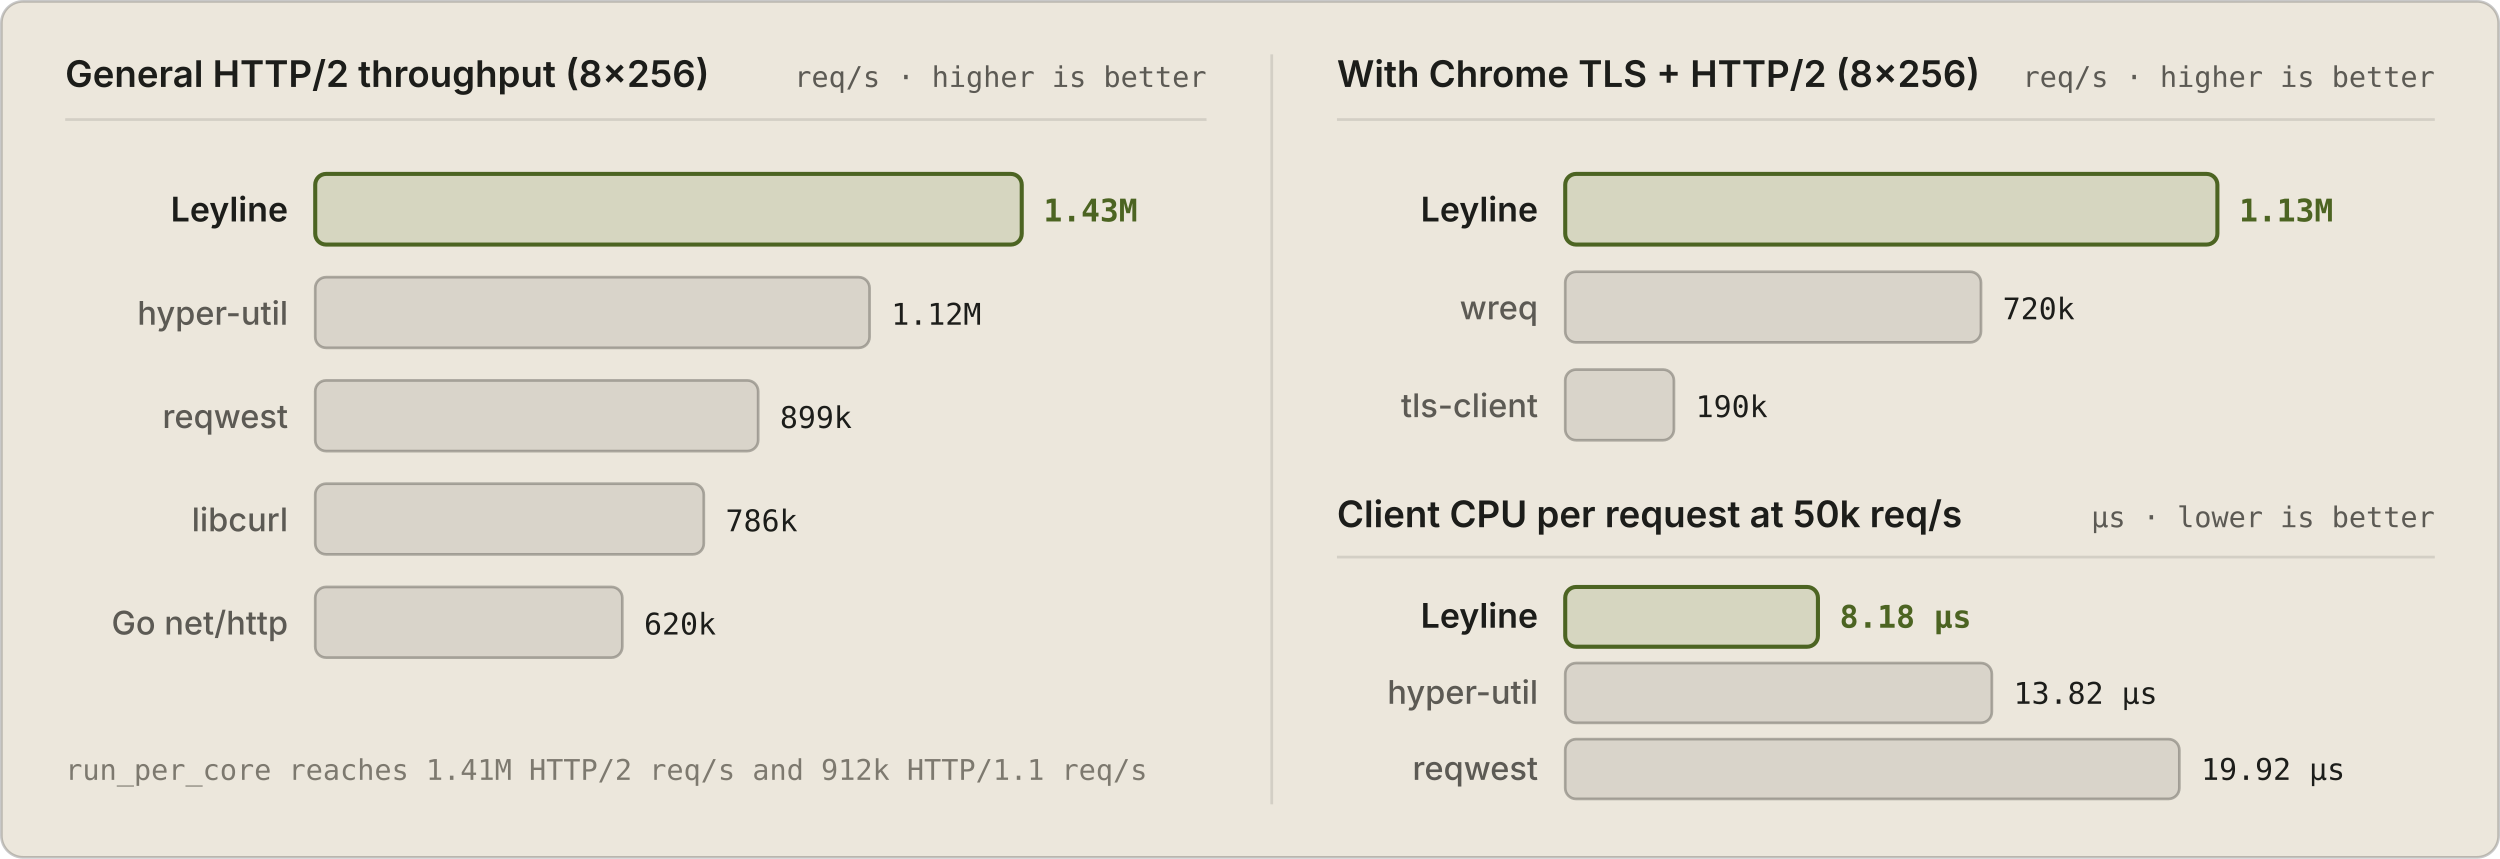
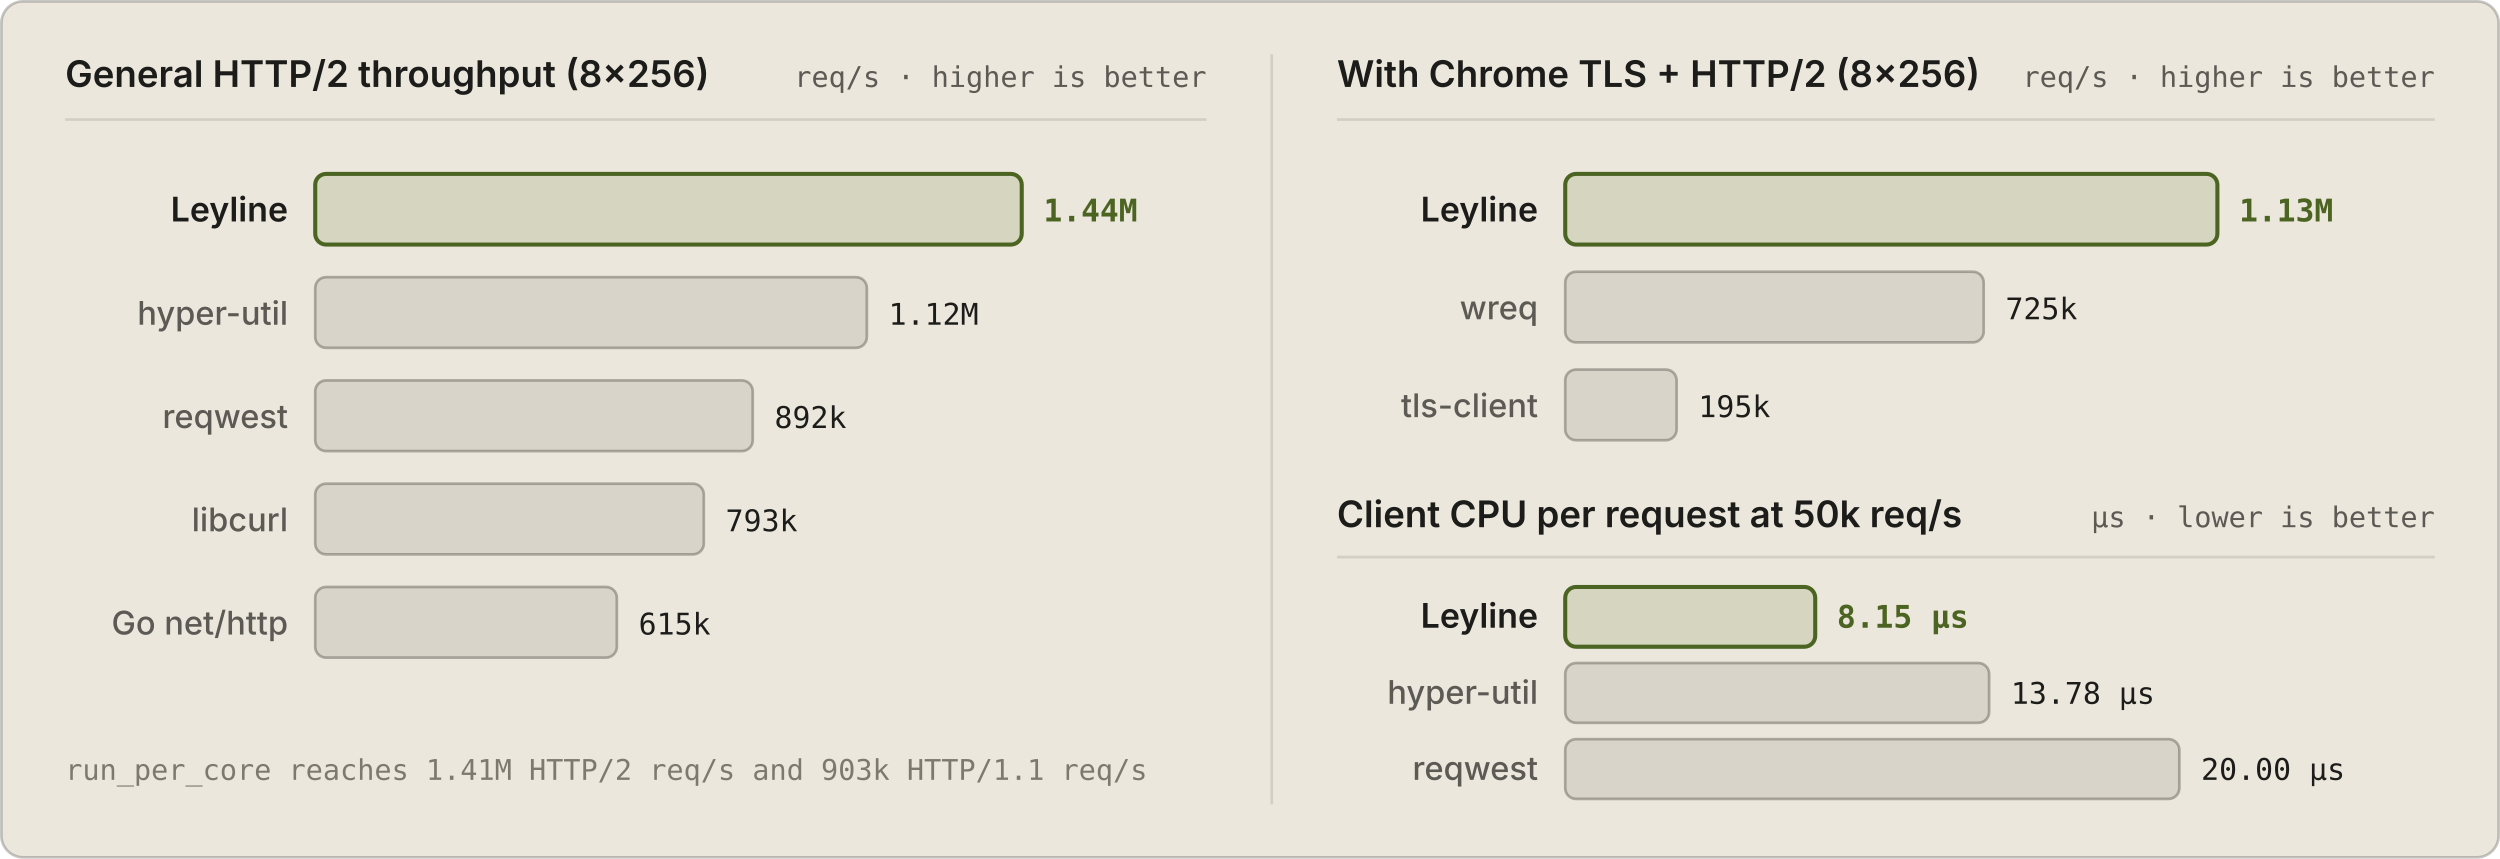
<svg xmlns="http://www.w3.org/2000/svg" role="img" aria-labelledby="bench-light-title bench-light-desc" viewBox="0 0 920 316" width="920" height="316">
  <rect x="0.5" y="0.5" width="919" height="315" rx="8" fill="#ece7dc" stroke="#1c1d1a" stroke-opacity="0.24" />
  <text x="24" y="32" fill="#1c1d1a" font-family="'IBM Plex Sans', -apple-system, BlinkMacSystemFont, 'Segoe UI', sans-serif" font-size="13.5" font-weight="600">General HTTP/2 throughput (8×256)</text>
  <text x="444" y="32" fill="#5c5a54" font-family="'IBM Plex Mono', ui-monospace, 'SFMono-Regular', Menlo, monospace" font-size="10.5" text-anchor="end">req/s · higher is better</text>
  <line x1="24" y1="44" x2="444" y2="44" stroke="#1c1d1a" stroke-opacity="0.12" stroke-width="1" />
  <text x="106" y="81.5" fill="#1c1d1a" font-family="'IBM Plex Sans', -apple-system, BlinkMacSystemFont, 'Segoe UI', sans-serif" font-size="12.5" font-weight="600" text-anchor="end">Leyline</text>
  <rect x="116" y="64" width="260" height="26" rx="4" fill="#5f7a2e" fill-opacity="0.16" stroke="#4c6422" stroke-width="1.5" />
-   <text x="384" y="81.5" fill="#4c6422" font-family="'IBM Plex Mono', ui-monospace, 'SFMono-Regular', Menlo, monospace" font-size="11.5" font-weight="600">1.43M</text>
+   <text x="384" y="81.5" fill="#4c6422" font-family="'IBM Plex Mono', ui-monospace, 'SFMono-Regular', Menlo, monospace" font-size="11.5" font-weight="600">1.44M</text>
  <text x="106" y="119.5" fill="#5c5a54" font-family="'IBM Plex Sans', -apple-system, BlinkMacSystemFont, 'Segoe UI', sans-serif" font-size="12" font-weight="500" text-anchor="end">hyper-util</text>
-   <rect x="116" y="102" width="204" height="26" rx="4" fill="#5c5a54" fill-opacity="0.13" stroke="#5c5a54" stroke-opacity="0.45" stroke-width="1" />
-   <text x="328" y="119.5" fill="#1c1d1a" font-family="'IBM Plex Mono', ui-monospace, 'SFMono-Regular', Menlo, monospace" font-size="11">1.12M</text>
+   <rect x="116" y="102" width="203" height="26" rx="4" fill="#5c5a54" fill-opacity="0.13" stroke="#5c5a54" stroke-opacity="0.45" stroke-width="1" />
+   <text x="327" y="119.5" fill="#1c1d1a" font-family="'IBM Plex Mono', ui-monospace, 'SFMono-Regular', Menlo, monospace" font-size="11">1.12M</text>
  <text x="106" y="157.5" fill="#5c5a54" font-family="'IBM Plex Sans', -apple-system, BlinkMacSystemFont, 'Segoe UI', sans-serif" font-size="12" font-weight="500" text-anchor="end">reqwest</text>
-   <rect x="116" y="140" width="163" height="26" rx="4" fill="#5c5a54" fill-opacity="0.13" stroke="#5c5a54" stroke-opacity="0.45" stroke-width="1" />
-   <text x="287" y="157.5" fill="#1c1d1a" font-family="'IBM Plex Mono', ui-monospace, 'SFMono-Regular', Menlo, monospace" font-size="11">899k</text>
+   <rect x="116" y="140" width="161" height="26" rx="4" fill="#5c5a54" fill-opacity="0.13" stroke="#5c5a54" stroke-opacity="0.45" stroke-width="1" />
+   <text x="285" y="157.5" fill="#1c1d1a" font-family="'IBM Plex Mono', ui-monospace, 'SFMono-Regular', Menlo, monospace" font-size="11">892k</text>
  <text x="106" y="195.5" fill="#5c5a54" font-family="'IBM Plex Sans', -apple-system, BlinkMacSystemFont, 'Segoe UI', sans-serif" font-size="12" font-weight="500" text-anchor="end">libcurl</text>
  <rect x="116" y="178" width="143" height="26" rx="4" fill="#5c5a54" fill-opacity="0.13" stroke="#5c5a54" stroke-opacity="0.45" stroke-width="1" />
-   <text x="267" y="195.5" fill="#1c1d1a" font-family="'IBM Plex Mono', ui-monospace, 'SFMono-Regular', Menlo, monospace" font-size="11">786k</text>
+   <text x="267" y="195.5" fill="#1c1d1a" font-family="'IBM Plex Mono', ui-monospace, 'SFMono-Regular', Menlo, monospace" font-size="11">793k</text>
  <text x="106" y="233.5" fill="#5c5a54" font-family="'IBM Plex Sans', -apple-system, BlinkMacSystemFont, 'Segoe UI', sans-serif" font-size="12" font-weight="500" text-anchor="end">Go net/http</text>
-   <rect x="116" y="216" width="113" height="26" rx="4" fill="#5c5a54" fill-opacity="0.13" stroke="#5c5a54" stroke-opacity="0.45" stroke-width="1" />
-   <text x="237" y="233.5" fill="#1c1d1a" font-family="'IBM Plex Mono', ui-monospace, 'SFMono-Regular', Menlo, monospace" font-size="11">620k</text>
+   <rect x="116" y="216" width="111" height="26" rx="4" fill="#5c5a54" fill-opacity="0.13" stroke="#5c5a54" stroke-opacity="0.45" stroke-width="1" />
+   <text x="235" y="233.5" fill="#1c1d1a" font-family="'IBM Plex Mono', ui-monospace, 'SFMono-Regular', Menlo, monospace" font-size="11">615k</text>
  <line x1="468" y1="20" x2="468" y2="296" stroke="#1c1d1a" stroke-opacity="0.12" stroke-width="1" />
  <text x="492" y="32" fill="#1c1d1a" font-family="'IBM Plex Sans', -apple-system, BlinkMacSystemFont, 'Segoe UI', sans-serif" font-size="13.5" font-weight="600">With Chrome TLS + HTTP/2 (8×256)</text>
  <text x="896" y="32" fill="#5c5a54" font-family="'IBM Plex Mono', ui-monospace, 'SFMono-Regular', Menlo, monospace" font-size="10.5" text-anchor="end">req/s · higher is better</text>
  <line x1="492" y1="44" x2="896" y2="44" stroke="#1c1d1a" stroke-opacity="0.12" stroke-width="1" />
  <text x="566" y="81.5" fill="#1c1d1a" font-family="'IBM Plex Sans', -apple-system, BlinkMacSystemFont, 'Segoe UI', sans-serif" font-size="12.5" font-weight="600" text-anchor="end">Leyline</text>
  <rect x="576" y="64" width="240" height="26" rx="4" fill="#5f7a2e" fill-opacity="0.16" stroke="#4c6422" stroke-width="1.5" />
  <text x="824" y="81.5" fill="#4c6422" font-family="'IBM Plex Mono', ui-monospace, 'SFMono-Regular', Menlo, monospace" font-size="11.5" font-weight="600">1.13M</text>
  <text x="566" y="117.5" fill="#5c5a54" font-family="'IBM Plex Sans', -apple-system, BlinkMacSystemFont, 'Segoe UI', sans-serif" font-size="12" font-weight="500" text-anchor="end">wreq</text>
-   <rect x="576" y="100" width="153" height="26" rx="4" fill="#5c5a54" fill-opacity="0.13" stroke="#5c5a54" stroke-opacity="0.45" stroke-width="1" />
-   <text x="737" y="117.5" fill="#1c1d1a" font-family="'IBM Plex Mono', ui-monospace, 'SFMono-Regular', Menlo, monospace" font-size="11">720k</text>
+   <rect x="576" y="100" width="154" height="26" rx="4" fill="#5c5a54" fill-opacity="0.13" stroke="#5c5a54" stroke-opacity="0.45" stroke-width="1" />
+   <text x="738" y="117.5" fill="#1c1d1a" font-family="'IBM Plex Mono', ui-monospace, 'SFMono-Regular', Menlo, monospace" font-size="11">725k</text>
  <text x="566" y="153.5" fill="#5c5a54" font-family="'IBM Plex Sans', -apple-system, BlinkMacSystemFont, 'Segoe UI', sans-serif" font-size="12" font-weight="500" text-anchor="end">tls-client</text>
-   <rect x="576" y="136" width="40" height="26" rx="4" fill="#5c5a54" fill-opacity="0.13" stroke="#5c5a54" stroke-opacity="0.45" stroke-width="1" />
-   <text x="624" y="153.5" fill="#1c1d1a" font-family="'IBM Plex Mono', ui-monospace, 'SFMono-Regular', Menlo, monospace" font-size="11">190k</text>
+   <rect x="576" y="136" width="41" height="26" rx="4" fill="#5c5a54" fill-opacity="0.13" stroke="#5c5a54" stroke-opacity="0.45" stroke-width="1" />
+   <text x="625" y="153.5" fill="#1c1d1a" font-family="'IBM Plex Mono', ui-monospace, 'SFMono-Regular', Menlo, monospace" font-size="11">195k</text>
  <text x="492" y="194" fill="#1c1d1a" font-family="'IBM Plex Sans', -apple-system, BlinkMacSystemFont, 'Segoe UI', sans-serif" font-size="13.5" font-weight="600">Client CPU per request at 50k req/s</text>
  <text x="896" y="194" fill="#5c5a54" font-family="'IBM Plex Mono', ui-monospace, 'SFMono-Regular', Menlo, monospace" font-size="10.5" text-anchor="end">µs · lower is better</text>
  <line x1="492" y1="205" x2="896" y2="205" stroke="#1c1d1a" stroke-opacity="0.12" stroke-width="1" />
  <text x="566" y="231" fill="#1c1d1a" font-family="'IBM Plex Sans', -apple-system, BlinkMacSystemFont, 'Segoe UI', sans-serif" font-size="12.5" font-weight="600" text-anchor="end">Leyline</text>
-   <rect x="576" y="216" width="93" height="22" rx="4" fill="#5f7a2e" fill-opacity="0.16" stroke="#4c6422" stroke-width="1.5" />
-   <text x="677" y="231" fill="#4c6422" font-family="'IBM Plex Mono', ui-monospace, 'SFMono-Regular', Menlo, monospace" font-size="11.5" font-weight="600">8.18 µs</text>
+   <rect x="576" y="216" width="92" height="22" rx="4" fill="#5f7a2e" fill-opacity="0.16" stroke="#4c6422" stroke-width="1.5" />
+   <text x="676" y="231" fill="#4c6422" font-family="'IBM Plex Mono', ui-monospace, 'SFMono-Regular', Menlo, monospace" font-size="11.5" font-weight="600">8.15 µs</text>
  <text x="566" y="259" fill="#5c5a54" font-family="'IBM Plex Sans', -apple-system, BlinkMacSystemFont, 'Segoe UI', sans-serif" font-size="12" font-weight="500" text-anchor="end">hyper-util</text>
-   <rect x="576" y="244" width="157" height="22" rx="4" fill="#5c5a54" fill-opacity="0.13" stroke="#5c5a54" stroke-opacity="0.45" stroke-width="1" />
-   <text x="741" y="259" fill="#1c1d1a" font-family="'IBM Plex Mono', ui-monospace, 'SFMono-Regular', Menlo, monospace" font-size="11">13.82 µs</text>
+   <rect x="576" y="244" width="156" height="22" rx="4" fill="#5c5a54" fill-opacity="0.13" stroke="#5c5a54" stroke-opacity="0.45" stroke-width="1" />
+   <text x="740" y="259" fill="#1c1d1a" font-family="'IBM Plex Mono', ui-monospace, 'SFMono-Regular', Menlo, monospace" font-size="11">13.78 µs</text>
  <text x="566" y="287" fill="#5c5a54" font-family="'IBM Plex Sans', -apple-system, BlinkMacSystemFont, 'Segoe UI', sans-serif" font-size="12" font-weight="500" text-anchor="end">reqwest</text>
  <rect x="576" y="272" width="226" height="22" rx="4" fill="#5c5a54" fill-opacity="0.13" stroke="#5c5a54" stroke-opacity="0.45" stroke-width="1" />
-   <text x="810" y="287" fill="#1c1d1a" font-family="'IBM Plex Mono', ui-monospace, 'SFMono-Regular', Menlo, monospace" font-size="11">19.92 µs</text>
-   <text x="24" y="287" fill="#7d796f" font-family="'IBM Plex Mono', ui-monospace, 'SFMono-Regular', Menlo, monospace" font-size="10.5">run_per_core reaches 1.41M HTTP/2 req/s and 912k HTTP/1.1 req/s</text>
+   <text x="810" y="287" fill="#1c1d1a" font-family="'IBM Plex Mono', ui-monospace, 'SFMono-Regular', Menlo, monospace" font-size="11">20.00 µs</text>
+   <text x="24" y="287" fill="#7d796f" font-family="'IBM Plex Mono', ui-monospace, 'SFMono-Regular', Menlo, monospace" font-size="10.5">run_per_core reaches 1.41M HTTP/2 req/s and 903k HTTP/1.1 req/s</text>
</svg>
